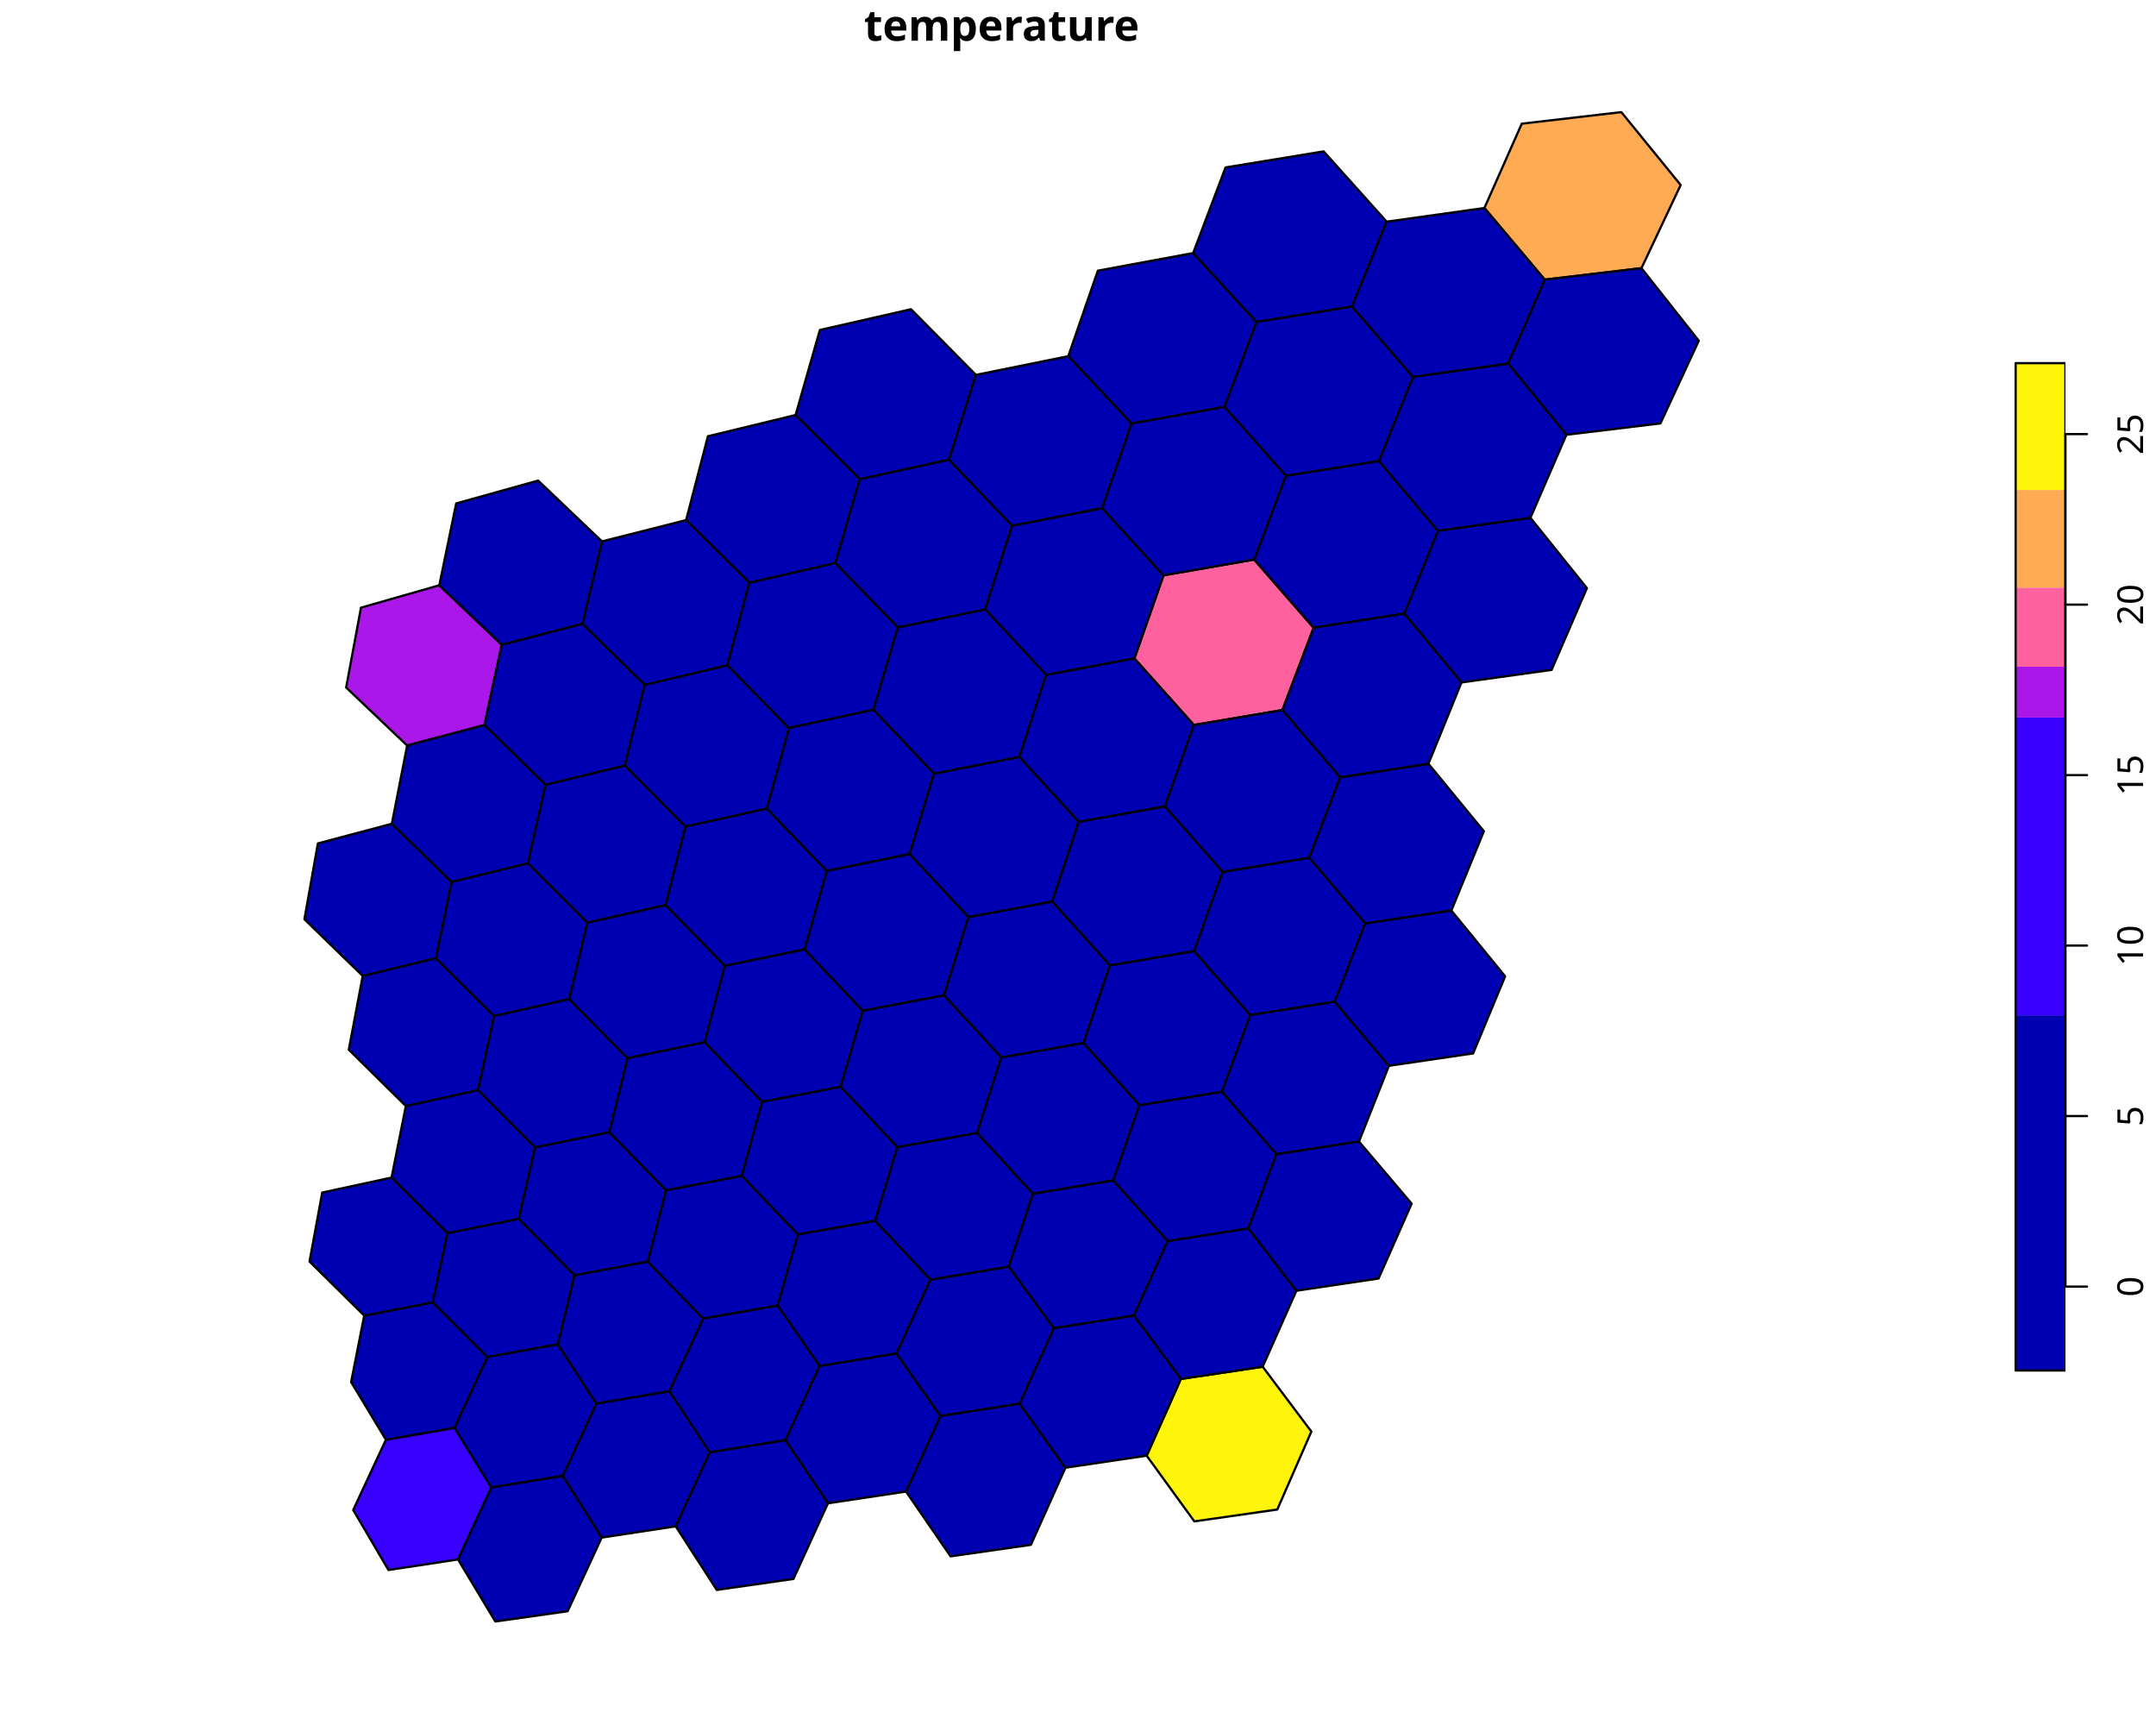
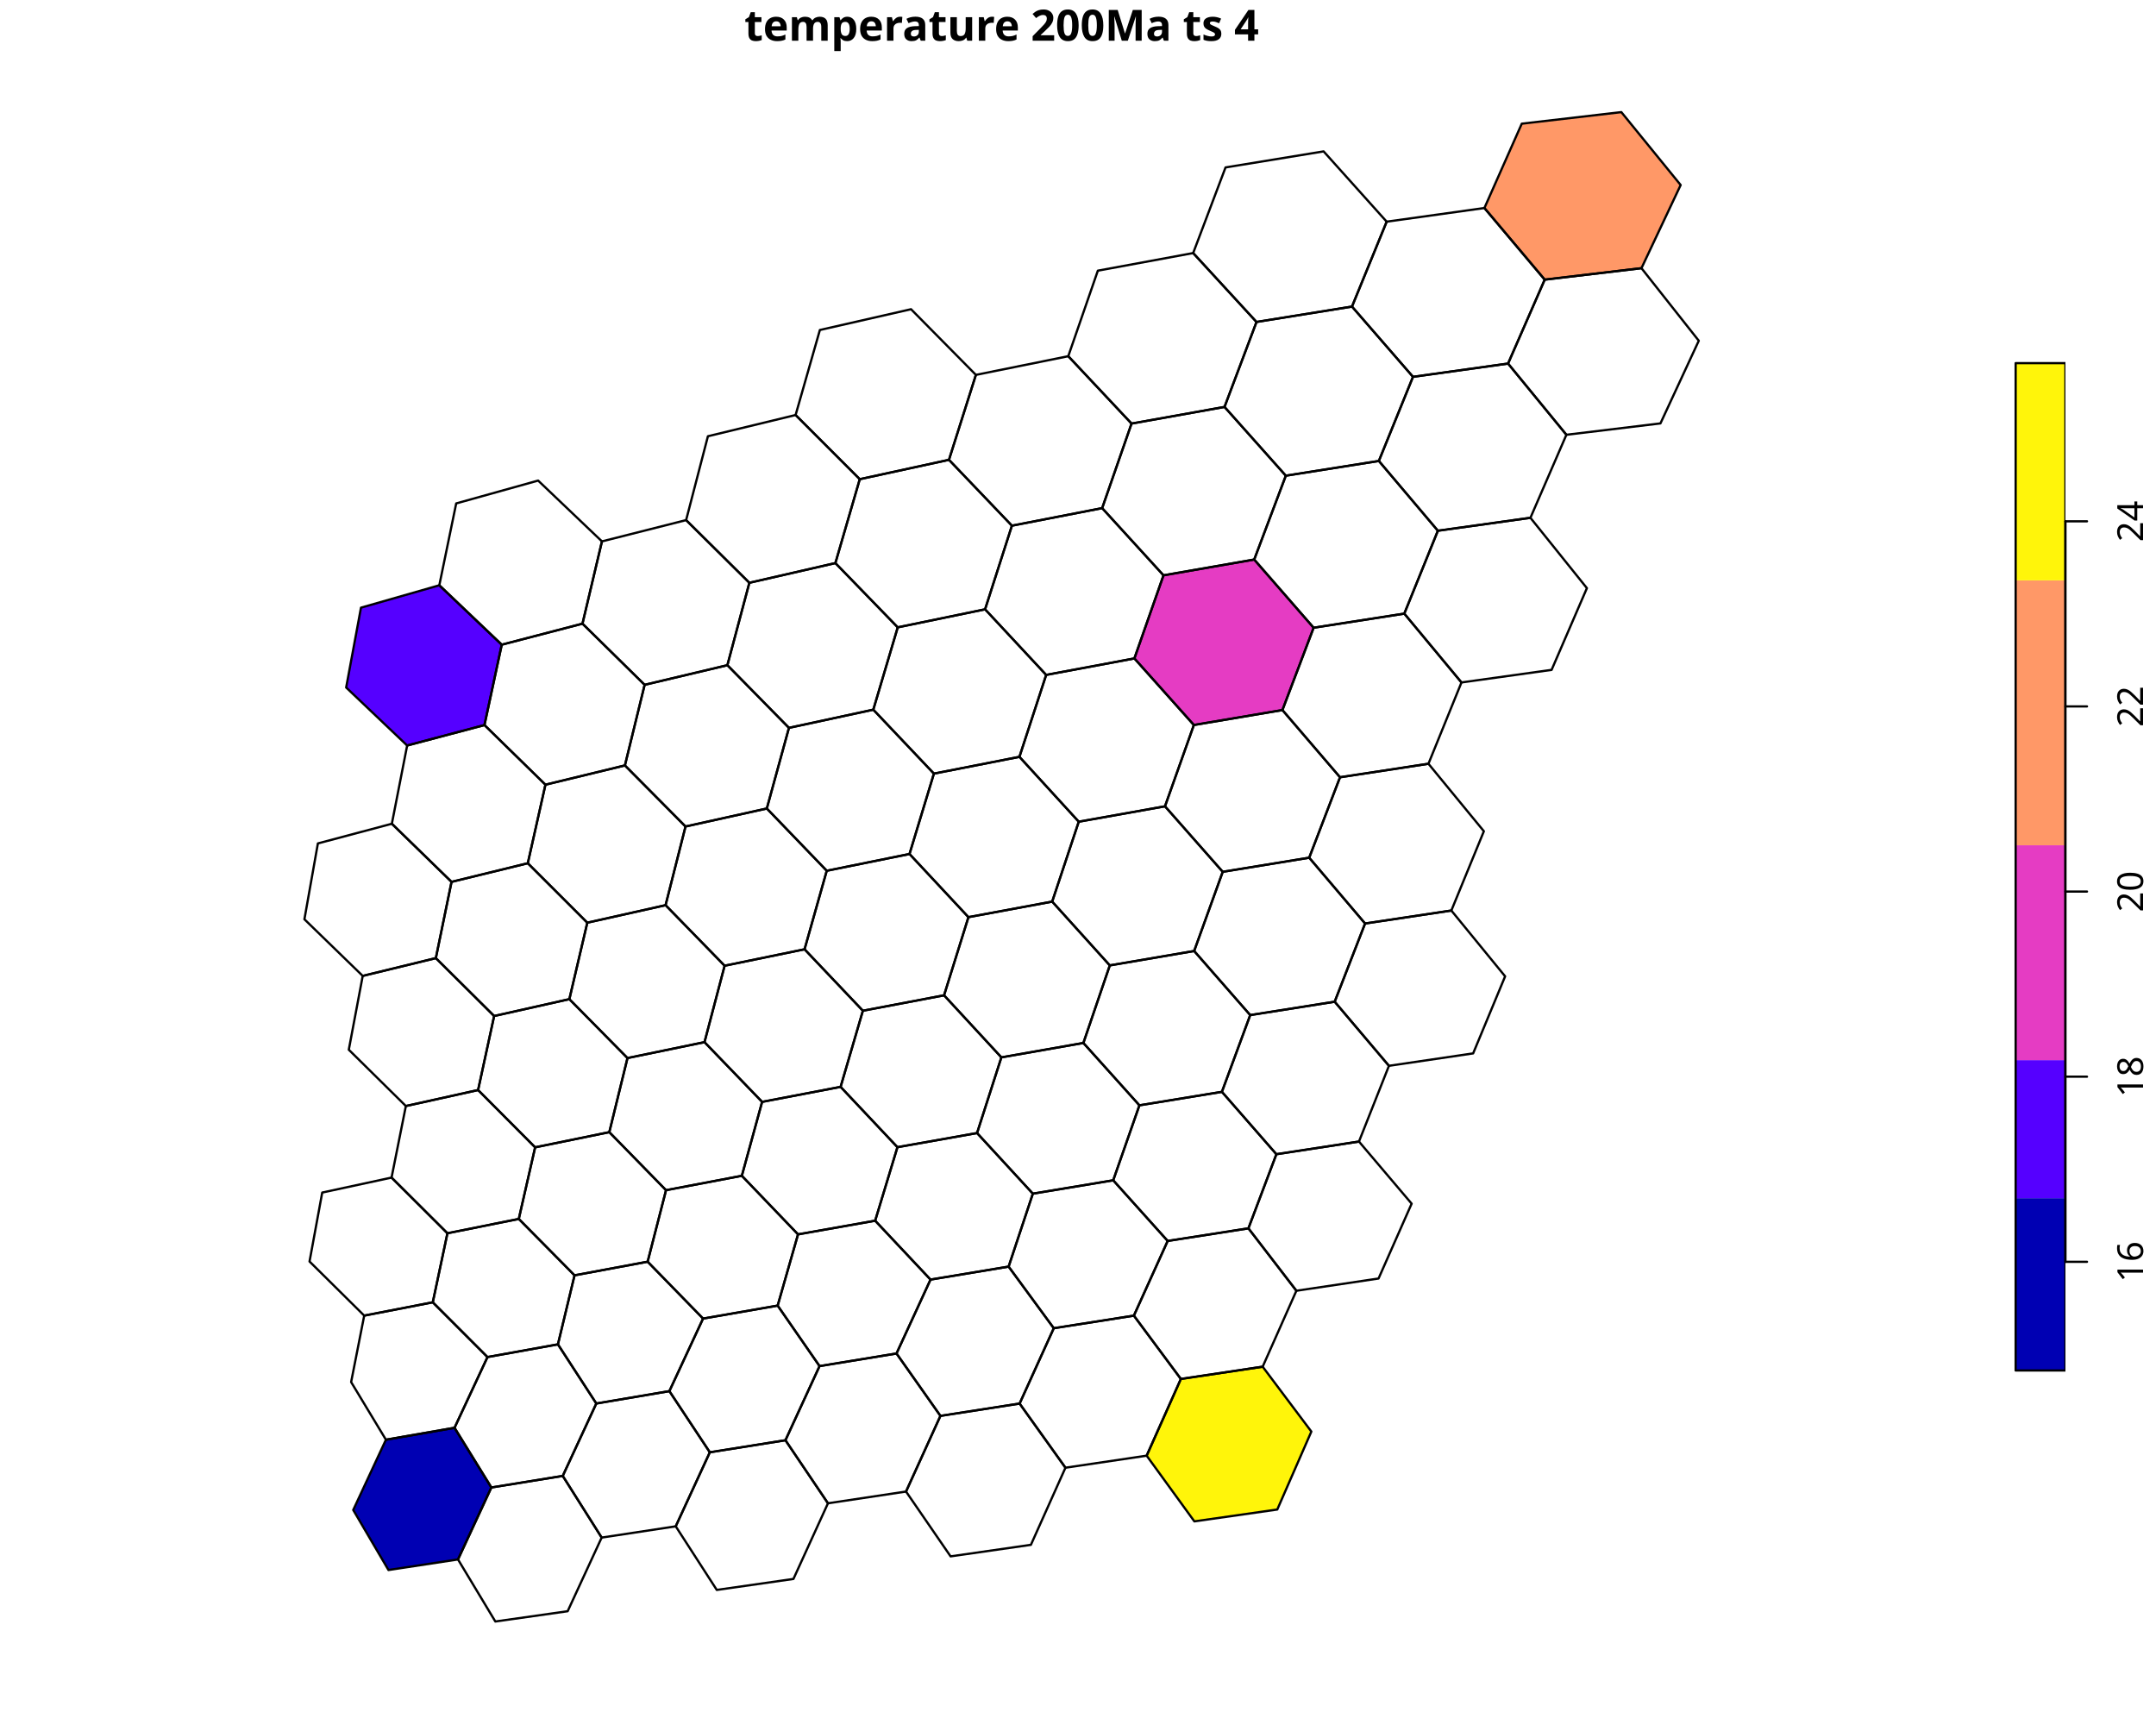
<svg xmlns="http://www.w3.org/2000/svg" class="svglite" data-engine-version="2.0" width="720.00pt" height="576.00pt" viewBox="0 0 720.00 576.00">
  <defs>
    <style type="text/css">
    .svglite line, .svglite polyline, .svglite polygon, .svglite path, .svglite rect, .svglite circle {
      fill: none;
      stroke: #000000;
      stroke-linecap: round;
      stroke-linejoin: round;
      stroke-miterlimit: 10.00;
    }
  </style>
  </defs>
  <rect width="100%" height="100%" style="stroke: none; fill: #FFFFFF;" />
  <defs>
    <clipPath id="cpMC4wMHw3MjAuMDB8MC4wMHw1NzYuMDA=">
      <rect x="0.00" y="0.00" width="720.00" height="576.00" />
    </clipPath>
  </defs>
  <g clip-path="url(#cpMC4wMHw3MjAuMDB8MC4wMHw1NzYuMDA=)">
</g>
  <defs>
    <clipPath id="cpNjY4Ljk4fDcyMC4wMHwwLjAwfDU3Ni4wMA==">
      <rect x="668.98" y="0.00" width="51.02" height="576.00" />
    </clipPath>
  </defs>
  <g clip-path="url(#cpNjY4Ljk4fDcyMC4wMHwwLjAwfDU3Ni4wMA==)">
</g>
  <defs>
    <clipPath id="cpNjY4Ljk4fDY4OS43NnwxNy4yOHw1NjEuNjA=">
      <rect x="668.98" y="17.28" width="20.78" height="544.32" />
    </clipPath>
  </defs>
  <g clip-path="url(#cpNjY4Ljk4fDY4OS43NnwxNy4yOHw1NjEuNjA=)">
-     <polygon points="673.13,457.63 673.13,339.01 689.76,339.01 689.76,457.63 " style="stroke-width: 0.75; stroke: none; fill: #0000B3;" />
-     <polygon points="673.13,339.01 673.13,239.60 689.76,239.60 689.76,339.01 " style="stroke-width: 0.75; stroke: none; fill: #3800FF;" />
-     <polygon points="673.13,239.60 673.13,222.62 689.76,222.62 689.76,239.60 " style="stroke-width: 0.75; stroke: none; fill: #AB17E8;" />
-     <polygon points="673.13,222.62 673.13,196.20 689.76,196.20 689.76,222.62 " style="stroke-width: 0.75; stroke: none; fill: #FF619E;" />
-     <polygon points="673.13,196.20 673.13,163.61 689.76,163.61 689.76,196.20 " style="stroke-width: 0.75; stroke: none; fill: #FFAB54;" />
-     <polygon points="673.13,163.61 673.13,121.25 689.76,121.25 689.76,163.61 " style="stroke-width: 0.75; stroke: none; fill: #FFF50A;" />
+     <polygon points="673.13,457.63 673.13,400.08 689.76,400.08 689.76,457.63 " style="stroke-width: 0.75; stroke: none; fill: #0000B3;" />
+     <polygon points="673.13,400.08 673.13,353.99 689.76,353.99 689.76,400.08 " style="stroke-width: 0.75; stroke: none; fill: #5500FF;" />
+     <polygon points="673.13,353.99 673.13,282.25 689.76,282.25 689.76,353.99 " style="stroke-width: 0.75; stroke: none; fill: #E53CC3;" />
+     <polygon points="673.13,282.25 673.13,193.79 689.76,193.79 689.76,282.25 " style="stroke-width: 0.75; stroke: none; fill: #FF9867;" />
+     <polygon points="673.13,193.79 673.13,121.25 689.76,121.25 689.76,193.79 " style="stroke-width: 0.75; stroke: none; fill: #FFF50A;" />
    <polygon points="673.13,457.63 673.13,121.25 689.76,121.25 689.76,457.63 " style="stroke-width: 0.75; fill: none;" />
  </g>
  <g clip-path="url(#cpMC4wMHw3MjAuMDB8MC4wMHw1NzYuMDA=)">
-     <line x1="689.76" y1="429.60" x2="689.76" y2="144.96" style="stroke-width: 0.75;" />
-     <line x1="689.76" y1="429.60" x2="696.96" y2="429.60" style="stroke-width: 0.75;" />
-     <line x1="689.76" y1="372.67" x2="696.96" y2="372.67" style="stroke-width: 0.75;" />
-     <line x1="689.76" y1="315.74" x2="696.96" y2="315.74" style="stroke-width: 0.75;" />
-     <line x1="689.76" y1="258.82" x2="696.96" y2="258.82" style="stroke-width: 0.75;" />
-     <line x1="689.76" y1="201.89" x2="696.96" y2="201.89" style="stroke-width: 0.75;" />
-     <line x1="689.76" y1="144.96" x2="696.96" y2="144.96" style="stroke-width: 0.75;" />
-     <text transform="translate(715.68,429.60) rotate(-90)" text-anchor="middle" style="font-size: 12.00px; font-family: sans;" textLength="6.67px" lengthAdjust="spacingAndGlyphs">0</text>
-     <text transform="translate(715.68,372.67) rotate(-90)" text-anchor="middle" style="font-size: 12.00px; font-family: sans;" textLength="6.67px" lengthAdjust="spacingAndGlyphs">5</text>
-     <text transform="translate(715.68,315.74) rotate(-90)" text-anchor="middle" style="font-size: 12.00px; font-family: sans;" textLength="13.35px" lengthAdjust="spacingAndGlyphs">10</text>
-     <text transform="translate(715.68,258.82) rotate(-90)" text-anchor="middle" style="font-size: 12.00px; font-family: sans;" textLength="13.35px" lengthAdjust="spacingAndGlyphs">15</text>
-     <text transform="translate(715.68,201.89) rotate(-90)" text-anchor="middle" style="font-size: 12.00px; font-family: sans;" textLength="13.35px" lengthAdjust="spacingAndGlyphs">20</text>
-     <text transform="translate(715.68,144.96) rotate(-90)" text-anchor="middle" style="font-size: 12.00px; font-family: sans;" textLength="13.35px" lengthAdjust="spacingAndGlyphs">25</text>
+     <line x1="689.76" y1="421.33" x2="689.76" y2="174.07" style="stroke-width: 0.75;" />
+     <line x1="689.76" y1="421.33" x2="696.96" y2="421.33" style="stroke-width: 0.75;" />
+     <line x1="689.76" y1="359.52" x2="696.96" y2="359.52" style="stroke-width: 0.75;" />
+     <line x1="689.76" y1="297.70" x2="696.96" y2="297.70" style="stroke-width: 0.75;" />
+     <line x1="689.76" y1="235.88" x2="696.96" y2="235.88" style="stroke-width: 0.75;" />
+     <line x1="689.76" y1="174.07" x2="696.96" y2="174.07" style="stroke-width: 0.75;" />
+     <text transform="translate(715.68,421.33) rotate(-90)" text-anchor="middle" style="font-size: 12.00px; font-family: sans;" textLength="13.35px" lengthAdjust="spacingAndGlyphs">16</text>
+     <text transform="translate(715.68,359.52) rotate(-90)" text-anchor="middle" style="font-size: 12.00px; font-family: sans;" textLength="13.35px" lengthAdjust="spacingAndGlyphs">18</text>
+     <text transform="translate(715.68,297.70) rotate(-90)" text-anchor="middle" style="font-size: 12.00px; font-family: sans;" textLength="13.35px" lengthAdjust="spacingAndGlyphs">20</text>
+     <text transform="translate(715.68,235.88) rotate(-90)" text-anchor="middle" style="font-size: 12.00px; font-family: sans;" textLength="13.35px" lengthAdjust="spacingAndGlyphs">22</text>
+     <text transform="translate(715.68,174.07) rotate(-90)" text-anchor="middle" style="font-size: 12.00px; font-family: sans;" textLength="13.35px" lengthAdjust="spacingAndGlyphs">24</text>
  </g>
  <defs>
    <clipPath id="cpMTQuNDB8NjU0LjU4fDE3LjI4fDU2MS42MA==">
      <rect x="14.40" y="17.28" width="640.18" height="544.32" />
    </clipPath>
  </defs>
  <g clip-path="url(#cpMTQuNDB8NjU0LjU4fDE3LjI4fDU2MS42MA==)">
    <rect x="14.40" y="17.28" width="640.18" height="544.32" style="stroke-width: 0.75; stroke: #FFFFFF; fill: #FFFFFF;" />
-     <path d="M 508.20 41.30 L 495.72 69.46 L 515.86 93.38 L 548.17 89.55 L 561.26 61.78 L 541.45 37.44 L 508.20 41.30 Z" style="fill-rule: evenodd; fill: #FFAB54; stroke-width: 0.75;" />
-     <path d="M 120.55 202.91 L 115.60 229.57 L 135.97 248.94 L 161.79 242.11 L 167.56 215.27 L 146.71 195.43 L 120.55 202.91 Z" style="fill-rule: evenodd; fill: #AB17E8; stroke-width: 0.75;" />
-     <path d="M 388.55 192.11 L 378.83 219.86 L 398.69 242.09 L 428.27 237.10 L 438.69 209.61 L 418.85 186.84 L 388.55 192.11 Z" style="fill-rule: evenodd; fill: #FF619E; stroke-width: 0.75;" />
-     <path d="M 152.95 520.72 L 164.09 496.69 L 151.79 476.76 L 128.88 480.74 L 117.96 504.20 L 129.73 524.25 L 152.95 520.72 Z" style="fill-rule: evenodd; fill: #3800FF; stroke-width: 0.75;" />
+     <path d="M 508.20 41.30 L 495.72 69.46 L 515.86 93.38 L 548.17 89.55 L 561.26 61.78 L 541.45 37.44 L 508.20 41.30 Z" style="fill-rule: evenodd; fill: #FF9867; stroke-width: 0.75;" />
+     <path d="M 120.55 202.91 L 115.60 229.57 L 135.97 248.94 L 161.79 242.11 L 167.56 215.27 L 146.71 195.43 L 120.55 202.91 Z" style="fill-rule: evenodd; fill: #5500FF; stroke-width: 0.75;" />
+     <path d="M 388.55 192.11 L 378.83 219.86 L 398.69 242.09 L 428.27 237.10 L 438.69 209.61 L 418.85 186.84 L 388.55 192.11 Z" style="fill-rule: evenodd; fill: #E53CC3; stroke-width: 0.75;" />
+     <path d="M 152.95 520.72 L 164.09 496.69 L 151.79 476.76 L 128.88 480.74 L 117.96 504.20 L 129.73 524.25 L 152.95 520.72 Z" style="fill-rule: evenodd; fill: #0000B3; stroke-width: 0.75;" />
    <path d="M 426.55 504.05 L 437.93 478.02 L 421.67 456.36 L 394.35 460.45 L 382.93 486.07 L 398.86 508.01 L 426.55 504.05 Z" style="fill-rule: evenodd; fill: #FFF50A; stroke-width: 0.75;" />
-     <path d="M 151.79 476.76 L 162.80 453.14 L 144.53 434.86 L 121.63 439.30 L 117.26 461.49 L 128.88 480.74 L 151.79 476.76 Z" style="fill-rule: evenodd; fill: #0000B3; stroke-width: 0.75;" />
-     <path d="M 135.54 369.32 L 130.76 393.21 L 149.42 411.80 L 173.25 407.02 L 178.71 383.11 L 159.66 363.98 L 135.54 369.32 Z" style="fill-rule: evenodd; fill: #0000B3; stroke-width: 0.75;" />
-     <path d="M 344.92 398.58 L 336.83 422.94 L 351.91 443.51 L 378.66 439.31 L 389.95 414.37 L 371.76 394.12 L 344.92 398.58 Z" style="fill-rule: evenodd; fill: #0000B3; stroke-width: 0.75;" />
-     <path d="M 480.18 177.22 L 468.97 204.90 L 488.06 227.88 L 518.16 223.68 L 529.95 196.39 L 511.09 172.90 L 480.18 177.22 Z" style="fill-rule: evenodd; fill: #0000B3; stroke-width: 0.75;" />
-     <path d="M 429.40 158.84 L 418.85 186.84 L 438.69 209.61 L 468.97 204.90 L 480.18 177.22 L 460.47 153.92 L 429.40 158.84 Z" style="fill-rule: evenodd; fill: #0000B3; stroke-width: 0.75;" />
-     <path d="M 447.50 259.54 L 437.21 286.40 L 455.87 308.37 L 484.68 304.04 L 495.54 277.56 L 477.03 255.03 L 447.50 259.54 Z" style="fill-rule: evenodd; fill: #0000B3; stroke-width: 0.75;" />
-     <path d="M 222.42 397.42 L 216.28 421.30 L 234.79 440.29 L 259.70 435.96 L 266.50 412.17 L 247.74 392.61 L 222.42 397.42 Z" style="fill-rule: evenodd; fill: #0000B3; stroke-width: 0.75;" />
-     <path d="M 178.71 383.11 L 173.25 407.02 L 191.87 425.85 L 216.28 421.30 L 222.42 397.42 L 203.48 378.04 L 178.71 383.11 Z" style="fill-rule: evenodd; fill: #0000B3; stroke-width: 0.75;" />
-     <path d="M 421.67 456.36 L 432.93 431.00 L 416.91 410.16 L 389.95 414.37 L 378.66 439.31 L 394.35 460.45 L 421.67 456.36 Z" style="fill-rule: evenodd; fill: #0000B3; stroke-width: 0.75;" />
-     <path d="M 311.88 258.32 L 303.73 285.16 L 323.41 306.25 L 351.38 301.06 L 360.25 274.38 L 340.44 252.72 L 311.88 258.32 Z" style="fill-rule: evenodd; fill: #0000B3; stroke-width: 0.75;" />
-     <path d="M 273.80 110.19 L 265.69 138.58 L 287.12 160.01 L 316.91 153.54 L 325.90 125.18 L 304.24 103.25 L 273.80 110.19 Z" style="fill-rule: evenodd; fill: #0000B3; stroke-width: 0.75;" />
-     <path d="M 337.93 175.53 L 328.97 203.46 L 349.37 225.36 L 378.83 219.86 L 388.55 192.11 L 368.07 169.67 L 337.93 175.53 Z" style="fill-rule: evenodd; fill: #0000B3; stroke-width: 0.75;" />
-     <path d="M 266.50 412.17 L 259.70 435.96 L 273.69 456.16 L 299.39 451.95 L 310.75 427.27 L 292.26 407.61 L 266.50 412.17 Z" style="fill-rule: evenodd; fill: #0000B3; stroke-width: 0.75;" />
-     <path d="M 107.61 398.21 L 103.37 421.23 L 121.63 439.30 L 144.53 434.86 L 149.42 411.80 L 130.76 393.21 L 107.61 398.21 Z" style="fill-rule: evenodd; fill: #0000B3; stroke-width: 0.75;" />
-     <path d="M 370.62 322.36 L 361.80 348.26 L 380.51 369.08 L 408.06 364.58 L 417.51 338.95 L 398.79 317.55 L 370.62 322.36 Z" style="fill-rule: evenodd; fill: #0000B3; stroke-width: 0.75;" />
-     <path d="M 360.25 274.38 L 351.38 301.06 L 370.62 322.36 L 398.79 317.55 L 408.33 291.11 L 389.05 269.24 L 360.25 274.38 Z" style="fill-rule: evenodd; fill: #0000B3; stroke-width: 0.75;" />
-     <path d="M 515.86 93.38 L 503.62 121.40 L 523.10 145.18 L 554.51 141.38 L 567.31 113.78 L 548.17 89.55 L 515.86 93.38 Z" style="fill-rule: evenodd; fill: #0000B3; stroke-width: 0.75;" />
-     <path d="M 182.15 262.02 L 176.26 288.25 L 196.13 308.10 L 222.27 302.25 L 228.93 275.98 L 208.69 255.59 L 182.15 262.02 Z" style="fill-rule: evenodd; fill: #0000B3; stroke-width: 0.75;" />
-     <path d="M 408.33 291.11 L 398.79 317.55 L 417.51 338.95 L 445.72 334.49 L 455.87 308.37 L 437.21 286.40 L 408.33 291.11 Z" style="fill-rule: evenodd; fill: #0000B3; stroke-width: 0.75;" />
-     <path d="M 241.99 322.47 L 235.27 347.99 L 254.51 367.93 L 280.72 362.92 L 288.16 337.50 L 268.68 316.98 L 241.99 322.47 Z" style="fill-rule: evenodd; fill: #0000B3; stroke-width: 0.75;" />
-     <path d="M 225.66 509.66 L 237.05 484.94 L 223.54 464.52 L 199.14 468.65 L 187.93 492.83 L 200.93 513.42 L 225.66 509.66 Z" style="fill-rule: evenodd; fill: #0000B3; stroke-width: 0.75;" />
-     <path d="M 149.42 411.80 L 144.53 434.86 L 162.80 453.14 L 186.32 448.90 L 191.87 425.85 L 173.25 407.02 L 149.42 411.80 Z" style="fill-rule: evenodd; fill: #0000B3; stroke-width: 0.75;" />
-     <path d="M 417.51 338.95 L 408.06 364.58 L 426.25 385.41 L 453.83 381.18 L 463.84 355.89 L 445.72 334.49 L 417.51 338.95 Z" style="fill-rule: evenodd; fill: #0000B3; stroke-width: 0.75;" />
-     <path d="M 276.09 290.76 L 268.68 316.98 L 288.16 337.50 L 315.27 332.35 L 323.41 306.25 L 303.73 285.16 L 276.09 290.76 Z" style="fill-rule: evenodd; fill: #0000B3; stroke-width: 0.75;" />
-     <path d="M 228.93 275.98 L 222.27 302.25 L 241.99 322.47 L 268.68 316.98 L 276.09 290.76 L 256.08 269.97 L 228.93 275.98 Z" style="fill-rule: evenodd; fill: #0000B3; stroke-width: 0.75;" />
-     <path d="M 366.63 90.38 L 356.75 118.94 L 377.88 141.44 L 408.93 135.88 L 419.61 107.51 L 398.46 84.50 L 366.63 90.38 Z" style="fill-rule: evenodd; fill: #0000B3; stroke-width: 0.75;" />
-     <path d="M 455.87 308.37 L 445.72 334.49 L 463.84 355.89 L 491.96 351.74 L 502.64 326.01 L 484.68 304.04 L 455.87 308.37 Z" style="fill-rule: evenodd; fill: #0000B3; stroke-width: 0.75;" />
-     <path d="M 288.16 337.50 L 280.72 362.92 L 299.70 383.06 L 326.29 378.34 L 334.41 353.07 L 315.27 332.35 L 288.16 337.50 Z" style="fill-rule: evenodd; fill: #0000B3; stroke-width: 0.75;" />
-     <path d="M 187.93 492.83 L 199.14 468.65 L 186.32 448.90 L 162.80 453.14 L 151.79 476.76 L 164.09 496.69 L 187.93 492.83 Z" style="fill-rule: evenodd; fill: #0000B3; stroke-width: 0.75;" />
-     <path d="M 121.13 325.87 L 116.48 350.52 L 135.54 369.32 L 159.66 363.98 L 165.02 339.26 L 145.55 319.93 L 121.13 325.87 Z" style="fill-rule: evenodd; fill: #0000B3; stroke-width: 0.75;" />
-     <path d="M 409.27 55.91 L 398.46 84.50 L 419.61 107.51 L 451.50 102.37 L 463.08 74.02 L 442.02 50.55 L 409.27 55.91 Z" style="fill-rule: evenodd; fill: #0000B3; stroke-width: 0.75;" />
-     <path d="M 334.41 353.07 L 326.29 378.34 L 344.92 398.58 L 371.76 394.12 L 380.51 369.08 L 361.80 348.26 L 334.41 353.07 Z" style="fill-rule: evenodd; fill: #0000B3; stroke-width: 0.75;" />
-     <path d="M 344.27 515.84 L 355.81 490.09 L 340.50 468.67 L 314.06 472.78 L 302.57 498.05 L 317.45 519.69 L 344.27 515.84 Z" style="fill-rule: evenodd; fill: #0000B3; stroke-width: 0.75;" />
-     <path d="M 323.41 306.25 L 315.27 332.35 L 334.41 353.07 L 361.80 348.26 L 370.62 322.36 L 351.38 301.06 L 323.41 306.25 Z" style="fill-rule: evenodd; fill: #0000B3; stroke-width: 0.75;" />
-     <path d="M 471.87 125.83 L 460.47 153.92 L 480.18 177.22 L 511.09 172.90 L 523.10 145.18 L 503.62 121.40 L 471.87 125.83 Z" style="fill-rule: evenodd; fill: #0000B3; stroke-width: 0.75;" />
-     <path d="M 150.79 294.47 L 145.55 319.93 L 165.02 339.26 L 190.14 333.63 L 196.13 308.10 L 176.26 288.25 L 150.79 294.47 Z" style="fill-rule: evenodd; fill: #0000B3; stroke-width: 0.75;" />
-     <path d="M 419.61 107.51 L 408.93 135.88 L 429.40 158.84 L 460.47 153.92 L 471.87 125.83 L 451.50 102.37 L 419.61 107.51 Z" style="fill-rule: evenodd; fill: #0000B3; stroke-width: 0.75;" />
-     <path d="M 438.69 209.61 L 428.27 237.10 L 447.50 259.54 L 477.03 255.03 L 488.06 227.88 L 468.97 204.90 L 438.69 209.61 Z" style="fill-rule: evenodd; fill: #0000B3; stroke-width: 0.75;" />
-     <path d="M 209.55 353.30 L 203.48 378.04 L 222.42 397.42 L 247.74 392.61 L 254.51 367.93 L 235.27 347.99 L 209.55 353.30 Z" style="fill-rule: evenodd; fill: #0000B3; stroke-width: 0.75;" />
-     <path d="M 262.30 480.92 L 273.69 456.16 L 259.70 435.96 L 234.79 440.29 L 223.54 464.52 L 237.05 484.94 L 262.30 480.92 Z" style="fill-rule: evenodd; fill: #0000B3; stroke-width: 0.75;" />
-     <path d="M 165.02 339.26 L 159.66 363.98 L 178.71 383.11 L 203.48 378.04 L 209.55 353.30 L 190.14 333.63 L 165.02 339.26 Z" style="fill-rule: evenodd; fill: #0000B3; stroke-width: 0.75;" />
-     <path d="M 463.08 74.02 L 451.50 102.37 L 471.87 125.83 L 503.62 121.40 L 515.86 93.38 L 495.72 69.46 L 463.08 74.02 Z" style="fill-rule: evenodd; fill: #0000B3; stroke-width: 0.75;" />
-     <path d="M 302.57 498.05 L 314.06 472.78 L 299.39 451.95 L 273.69 456.16 L 262.30 480.92 L 276.50 501.97 L 302.57 498.05 Z" style="fill-rule: evenodd; fill: #0000B3; stroke-width: 0.75;" />
-     <path d="M 299.80 209.48 L 291.64 236.97 L 311.88 258.32 L 340.44 252.72 L 349.37 225.36 L 328.97 203.46 L 299.80 209.48 Z" style="fill-rule: evenodd; fill: #0000B3; stroke-width: 0.75;" />
-     <path d="M 106.16 281.63 L 101.66 306.96 L 121.13 325.87 L 145.55 319.93 L 150.79 294.47 L 130.86 275.06 L 106.16 281.63 Z" style="fill-rule: evenodd; fill: #0000B3; stroke-width: 0.75;" />
-     <path d="M 196.13 308.10 L 190.14 333.63 L 209.55 353.30 L 235.27 347.99 L 241.99 322.47 L 222.27 302.25 L 196.13 308.10 Z" style="fill-rule: evenodd; fill: #0000B3; stroke-width: 0.75;" />
-     <path d="M 236.41 145.67 L 229.13 173.67 L 250.25 194.60 L 278.98 188.02 L 287.12 160.01 L 265.69 138.58 L 236.41 145.67 Z" style="fill-rule: evenodd; fill: #0000B3; stroke-width: 0.75;" />
-     <path d="M 325.90 125.18 L 316.91 153.54 L 337.93 175.53 L 368.07 169.67 L 377.88 141.44 L 356.75 118.94 L 325.90 125.18 Z" style="fill-rule: evenodd; fill: #0000B3; stroke-width: 0.75;" />
-     <path d="M 223.54 464.52 L 234.79 440.29 L 216.28 421.30 L 191.87 425.85 L 186.32 448.90 L 199.14 468.65 L 223.54 464.52 Z" style="fill-rule: evenodd; fill: #0000B3; stroke-width: 0.75;" />
-     <path d="M 382.93 486.07 L 394.35 460.45 L 378.66 439.31 L 351.91 443.51 L 340.50 468.67 L 355.81 490.09 L 382.93 486.07 Z" style="fill-rule: evenodd; fill: #0000B3; stroke-width: 0.75;" />
-     <path d="M 349.37 225.36 L 340.44 252.72 L 360.25 274.38 L 389.05 269.24 L 398.69 242.09 L 378.83 219.86 L 349.37 225.36 Z" style="fill-rule: evenodd; fill: #0000B3; stroke-width: 0.75;" />
-     <path d="M 167.56 215.27 L 161.79 242.11 L 182.15 262.02 L 208.69 255.59 L 215.28 228.67 L 194.52 208.25 L 167.56 215.27 Z" style="fill-rule: evenodd; fill: #0000B3; stroke-width: 0.75;" />
-     <path d="M 287.12 160.01 L 278.98 188.02 L 299.80 209.48 L 328.97 203.46 L 337.93 175.53 L 316.91 153.54 L 287.12 160.01 Z" style="fill-rule: evenodd; fill: #0000B3; stroke-width: 0.75;" />
-     <path d="M 398.69 242.09 L 389.05 269.24 L 408.33 291.11 L 437.21 286.40 L 447.50 259.54 L 428.27 237.10 L 398.69 242.09 Z" style="fill-rule: evenodd; fill: #0000B3; stroke-width: 0.75;" />
-     <path d="M 340.50 468.67 L 351.91 443.51 L 336.83 422.94 L 310.75 427.27 L 299.39 451.95 L 314.06 472.78 L 340.50 468.67 Z" style="fill-rule: evenodd; fill: #0000B3; stroke-width: 0.75;" />
-     <path d="M 263.47 243.04 L 256.08 269.97 L 276.09 290.76 L 303.73 285.16 L 311.88 258.32 L 291.64 236.97 L 263.47 243.04 Z" style="fill-rule: evenodd; fill: #0000B3; stroke-width: 0.75;" />
-     <path d="M 380.51 369.08 L 371.76 394.12 L 389.95 414.37 L 416.91 410.16 L 426.25 385.41 L 408.06 364.58 L 380.51 369.08 Z" style="fill-rule: evenodd; fill: #0000B3; stroke-width: 0.75;" />
-     <path d="M 215.28 228.67 L 208.69 255.59 L 228.93 275.98 L 256.08 269.97 L 263.47 243.04 L 242.91 222.12 L 215.28 228.67 Z" style="fill-rule: evenodd; fill: #0000B3; stroke-width: 0.75;" />
-     <path d="M 201.02 180.78 L 194.52 208.25 L 215.28 228.67 L 242.91 222.12 L 250.25 194.60 L 229.13 173.67 L 201.02 180.78 Z" style="fill-rule: evenodd; fill: #0000B3; stroke-width: 0.75;" />
-     <path d="M 152.35 168.10 L 146.71 195.43 L 167.56 215.27 L 194.52 208.25 L 201.02 180.78 L 179.71 160.47 L 152.35 168.10 Z" style="fill-rule: evenodd; fill: #0000B3; stroke-width: 0.75;" />
-     <path d="M 189.57 538.01 L 200.93 513.42 L 187.93 492.83 L 164.09 496.69 L 152.95 520.72 L 165.42 541.44 L 189.57 538.01 Z" style="fill-rule: evenodd; fill: #0000B3; stroke-width: 0.75;" />
-     <path d="M 254.51 367.93 L 247.74 392.61 L 266.50 412.17 L 292.26 407.61 L 299.70 383.06 L 280.72 362.92 L 254.51 367.93 Z" style="fill-rule: evenodd; fill: #0000B3; stroke-width: 0.75;" />
-     <path d="M 426.25 385.41 L 416.91 410.16 L 432.93 431.00 L 460.37 426.91 L 471.42 401.92 L 453.83 381.18 L 426.25 385.41 Z" style="fill-rule: evenodd; fill: #0000B3; stroke-width: 0.75;" />
-     <path d="M 135.97 248.94 L 130.86 275.06 L 150.79 294.47 L 176.26 288.25 L 182.15 262.02 L 161.79 242.11 L 135.97 248.94 Z" style="fill-rule: evenodd; fill: #0000B3; stroke-width: 0.75;" />
-     <path d="M 250.25 194.60 L 242.91 222.12 L 263.47 243.04 L 291.64 236.97 L 299.80 209.48 L 278.98 188.02 L 250.25 194.60 Z" style="fill-rule: evenodd; fill: #0000B3; stroke-width: 0.75;" />
-     <path d="M 377.88 141.44 L 368.07 169.67 L 388.55 192.11 L 418.85 186.84 L 429.40 158.84 L 408.93 135.88 L 377.88 141.44 Z" style="fill-rule: evenodd; fill: #0000B3; stroke-width: 0.75;" />
-     <path d="M 264.97 527.23 L 276.50 501.97 L 262.30 480.92 L 237.05 484.94 L 225.66 509.66 L 239.37 530.90 L 264.97 527.23 Z" style="fill-rule: evenodd; fill: #0000B3; stroke-width: 0.75;" />
-     <path d="M 299.70 383.06 L 292.26 407.61 L 310.75 427.27 L 336.83 422.94 L 344.92 398.58 L 326.29 378.34 L 299.70 383.06 Z" style="fill-rule: evenodd; fill: #0000B3; stroke-width: 0.75;" />
+     <path d="M 151.79 476.76 L 162.80 453.14 L 144.53 434.86 L 121.63 439.30 L 117.26 461.49 L 128.88 480.74 L 151.79 476.76 Z" style="fill-rule: evenodd; stroke-width: 0.75;" />
+     <path d="M 135.54 369.32 L 130.76 393.21 L 149.42 411.80 L 173.25 407.02 L 178.71 383.11 L 159.66 363.98 L 135.54 369.32 Z" style="fill-rule: evenodd; stroke-width: 0.75;" />
+     <path d="M 344.92 398.58 L 336.83 422.94 L 351.91 443.51 L 378.66 439.31 L 389.95 414.37 L 371.76 394.12 L 344.92 398.58 Z" style="fill-rule: evenodd; stroke-width: 0.75;" />
+     <path d="M 480.18 177.22 L 468.97 204.90 L 488.06 227.88 L 518.16 223.68 L 529.95 196.39 L 511.09 172.90 L 480.18 177.22 Z" style="fill-rule: evenodd; stroke-width: 0.75;" />
+     <path d="M 429.40 158.84 L 418.85 186.84 L 438.69 209.61 L 468.97 204.90 L 480.18 177.22 L 460.47 153.92 L 429.40 158.84 Z" style="fill-rule: evenodd; stroke-width: 0.75;" />
+     <path d="M 447.50 259.54 L 437.21 286.40 L 455.87 308.37 L 484.68 304.04 L 495.54 277.56 L 477.03 255.03 L 447.50 259.54 Z" style="fill-rule: evenodd; stroke-width: 0.75;" />
+     <path d="M 222.42 397.42 L 216.28 421.30 L 234.79 440.29 L 259.70 435.96 L 266.50 412.17 L 247.74 392.61 L 222.42 397.42 Z" style="fill-rule: evenodd; stroke-width: 0.75;" />
+     <path d="M 178.71 383.11 L 173.25 407.02 L 191.87 425.85 L 216.28 421.30 L 222.42 397.42 L 203.48 378.04 L 178.71 383.11 Z" style="fill-rule: evenodd; stroke-width: 0.75;" />
+     <path d="M 421.67 456.36 L 432.93 431.00 L 416.91 410.16 L 389.95 414.37 L 378.66 439.31 L 394.35 460.45 L 421.67 456.36 Z" style="fill-rule: evenodd; stroke-width: 0.75;" />
+     <path d="M 311.88 258.32 L 303.73 285.16 L 323.41 306.25 L 351.38 301.06 L 360.25 274.38 L 340.44 252.72 L 311.88 258.32 Z" style="fill-rule: evenodd; stroke-width: 0.75;" />
+     <path d="M 273.80 110.19 L 265.69 138.58 L 287.12 160.01 L 316.91 153.54 L 325.90 125.18 L 304.24 103.25 L 273.80 110.19 Z" style="fill-rule: evenodd; stroke-width: 0.75;" />
+     <path d="M 337.93 175.53 L 328.97 203.46 L 349.37 225.36 L 378.83 219.86 L 388.55 192.11 L 368.07 169.67 L 337.93 175.53 Z" style="fill-rule: evenodd; stroke-width: 0.75;" />
+     <path d="M 266.50 412.17 L 259.70 435.96 L 273.69 456.16 L 299.39 451.95 L 310.75 427.27 L 292.26 407.61 L 266.50 412.17 Z" style="fill-rule: evenodd; stroke-width: 0.75;" />
+     <path d="M 107.61 398.21 L 103.37 421.23 L 121.63 439.30 L 144.53 434.86 L 149.42 411.80 L 130.76 393.21 L 107.61 398.21 Z" style="fill-rule: evenodd; stroke-width: 0.75;" />
+     <path d="M 370.62 322.36 L 361.80 348.26 L 380.51 369.08 L 408.06 364.58 L 417.51 338.95 L 398.79 317.55 L 370.62 322.36 Z" style="fill-rule: evenodd; stroke-width: 0.75;" />
+     <path d="M 360.25 274.38 L 351.38 301.06 L 370.62 322.36 L 398.79 317.55 L 408.33 291.11 L 389.05 269.24 L 360.25 274.38 Z" style="fill-rule: evenodd; stroke-width: 0.75;" />
+     <path d="M 515.86 93.38 L 503.62 121.40 L 523.10 145.18 L 554.51 141.38 L 567.31 113.78 L 548.17 89.55 L 515.86 93.38 Z" style="fill-rule: evenodd; stroke-width: 0.75;" />
+     <path d="M 182.15 262.02 L 176.26 288.25 L 196.13 308.10 L 222.27 302.25 L 228.93 275.98 L 208.69 255.59 L 182.15 262.02 Z" style="fill-rule: evenodd; stroke-width: 0.75;" />
+     <path d="M 408.33 291.11 L 398.79 317.55 L 417.51 338.95 L 445.72 334.49 L 455.87 308.37 L 437.21 286.40 L 408.33 291.11 Z" style="fill-rule: evenodd; stroke-width: 0.75;" />
+     <path d="M 241.99 322.47 L 235.27 347.99 L 254.51 367.93 L 280.72 362.92 L 288.16 337.50 L 268.68 316.98 L 241.99 322.47 Z" style="fill-rule: evenodd; stroke-width: 0.75;" />
+     <path d="M 225.66 509.66 L 237.05 484.94 L 223.54 464.52 L 199.14 468.65 L 187.93 492.83 L 200.93 513.42 L 225.66 509.66 Z" style="fill-rule: evenodd; stroke-width: 0.75;" />
+     <path d="M 149.42 411.80 L 144.53 434.86 L 162.80 453.14 L 186.32 448.90 L 191.87 425.85 L 173.25 407.02 L 149.42 411.80 Z" style="fill-rule: evenodd; stroke-width: 0.75;" />
+     <path d="M 417.51 338.95 L 408.06 364.58 L 426.25 385.41 L 453.83 381.18 L 463.84 355.89 L 445.72 334.49 L 417.51 338.95 Z" style="fill-rule: evenodd; stroke-width: 0.75;" />
+     <path d="M 276.09 290.76 L 268.68 316.98 L 288.16 337.50 L 315.27 332.35 L 323.41 306.25 L 303.73 285.16 L 276.09 290.76 Z" style="fill-rule: evenodd; stroke-width: 0.75;" />
+     <path d="M 228.93 275.98 L 222.27 302.25 L 241.99 322.47 L 268.68 316.98 L 276.09 290.76 L 256.08 269.97 L 228.93 275.98 Z" style="fill-rule: evenodd; stroke-width: 0.75;" />
+     <path d="M 366.63 90.38 L 356.75 118.94 L 377.88 141.44 L 408.93 135.88 L 419.61 107.51 L 398.46 84.50 L 366.63 90.38 Z" style="fill-rule: evenodd; stroke-width: 0.75;" />
+     <path d="M 455.87 308.37 L 445.72 334.49 L 463.84 355.89 L 491.96 351.74 L 502.64 326.01 L 484.68 304.04 L 455.87 308.37 Z" style="fill-rule: evenodd; stroke-width: 0.75;" />
+     <path d="M 288.16 337.50 L 280.72 362.92 L 299.70 383.06 L 326.29 378.34 L 334.41 353.07 L 315.27 332.35 L 288.16 337.50 Z" style="fill-rule: evenodd; stroke-width: 0.75;" />
+     <path d="M 187.93 492.83 L 199.14 468.65 L 186.32 448.90 L 162.80 453.14 L 151.79 476.76 L 164.09 496.69 L 187.93 492.83 Z" style="fill-rule: evenodd; stroke-width: 0.75;" />
+     <path d="M 121.13 325.87 L 116.48 350.52 L 135.54 369.32 L 159.66 363.98 L 165.02 339.26 L 145.55 319.93 L 121.13 325.87 Z" style="fill-rule: evenodd; stroke-width: 0.75;" />
+     <path d="M 409.27 55.91 L 398.46 84.50 L 419.61 107.51 L 451.50 102.37 L 463.08 74.02 L 442.02 50.55 L 409.27 55.91 Z" style="fill-rule: evenodd; stroke-width: 0.75;" />
+     <path d="M 334.41 353.07 L 326.29 378.34 L 344.92 398.58 L 371.76 394.12 L 380.51 369.08 L 361.80 348.26 L 334.41 353.07 Z" style="fill-rule: evenodd; stroke-width: 0.75;" />
+     <path d="M 344.27 515.84 L 355.81 490.09 L 340.50 468.67 L 314.06 472.78 L 302.57 498.05 L 317.45 519.69 L 344.27 515.84 Z" style="fill-rule: evenodd; stroke-width: 0.75;" />
+     <path d="M 323.41 306.25 L 315.27 332.35 L 334.41 353.07 L 361.80 348.26 L 370.62 322.36 L 351.38 301.06 L 323.41 306.25 Z" style="fill-rule: evenodd; stroke-width: 0.75;" />
+     <path d="M 471.87 125.83 L 460.47 153.92 L 480.18 177.22 L 511.09 172.90 L 523.10 145.18 L 503.62 121.40 L 471.87 125.83 Z" style="fill-rule: evenodd; stroke-width: 0.75;" />
+     <path d="M 150.79 294.47 L 145.55 319.93 L 165.02 339.26 L 190.14 333.63 L 196.13 308.10 L 176.26 288.25 L 150.79 294.47 Z" style="fill-rule: evenodd; stroke-width: 0.75;" />
+     <path d="M 419.61 107.51 L 408.93 135.88 L 429.40 158.84 L 460.47 153.92 L 471.87 125.83 L 451.50 102.37 L 419.61 107.51 Z" style="fill-rule: evenodd; stroke-width: 0.75;" />
+     <path d="M 438.69 209.61 L 428.27 237.10 L 447.50 259.54 L 477.03 255.03 L 488.06 227.88 L 468.97 204.90 L 438.69 209.61 Z" style="fill-rule: evenodd; stroke-width: 0.75;" />
+     <path d="M 209.55 353.30 L 203.48 378.04 L 222.42 397.42 L 247.74 392.61 L 254.51 367.93 L 235.27 347.99 L 209.55 353.30 Z" style="fill-rule: evenodd; stroke-width: 0.75;" />
+     <path d="M 262.30 480.92 L 273.69 456.16 L 259.70 435.96 L 234.79 440.29 L 223.54 464.52 L 237.05 484.94 L 262.30 480.92 Z" style="fill-rule: evenodd; stroke-width: 0.75;" />
+     <path d="M 165.02 339.26 L 159.66 363.98 L 178.71 383.11 L 203.48 378.04 L 209.55 353.30 L 190.14 333.63 L 165.02 339.26 Z" style="fill-rule: evenodd; stroke-width: 0.75;" />
+     <path d="M 463.08 74.02 L 451.50 102.37 L 471.87 125.83 L 503.62 121.40 L 515.86 93.38 L 495.72 69.46 L 463.08 74.02 Z" style="fill-rule: evenodd; stroke-width: 0.75;" />
+     <path d="M 302.57 498.05 L 314.06 472.78 L 299.39 451.95 L 273.69 456.16 L 262.30 480.92 L 276.50 501.97 L 302.57 498.05 Z" style="fill-rule: evenodd; stroke-width: 0.75;" />
+     <path d="M 299.80 209.48 L 291.64 236.97 L 311.88 258.32 L 340.44 252.72 L 349.37 225.36 L 328.97 203.46 L 299.80 209.48 Z" style="fill-rule: evenodd; stroke-width: 0.75;" />
+     <path d="M 106.16 281.63 L 101.66 306.96 L 121.13 325.87 L 145.55 319.93 L 150.79 294.47 L 130.86 275.06 L 106.16 281.63 Z" style="fill-rule: evenodd; stroke-width: 0.75;" />
+     <path d="M 196.13 308.10 L 190.14 333.63 L 209.55 353.30 L 235.27 347.99 L 241.99 322.47 L 222.27 302.25 L 196.13 308.10 Z" style="fill-rule: evenodd; stroke-width: 0.75;" />
+     <path d="M 236.41 145.67 L 229.13 173.67 L 250.25 194.60 L 278.98 188.02 L 287.12 160.01 L 265.69 138.58 L 236.41 145.67 Z" style="fill-rule: evenodd; stroke-width: 0.75;" />
+     <path d="M 325.90 125.18 L 316.91 153.54 L 337.93 175.53 L 368.07 169.67 L 377.88 141.44 L 356.75 118.94 L 325.90 125.18 Z" style="fill-rule: evenodd; stroke-width: 0.75;" />
+     <path d="M 223.54 464.52 L 234.79 440.29 L 216.28 421.30 L 191.87 425.85 L 186.32 448.90 L 199.14 468.65 L 223.54 464.52 Z" style="fill-rule: evenodd; stroke-width: 0.75;" />
+     <path d="M 382.93 486.07 L 394.35 460.45 L 378.66 439.31 L 351.91 443.51 L 340.50 468.67 L 355.81 490.09 L 382.93 486.07 Z" style="fill-rule: evenodd; stroke-width: 0.75;" />
+     <path d="M 349.37 225.36 L 340.44 252.72 L 360.25 274.38 L 389.05 269.24 L 398.69 242.09 L 378.83 219.86 L 349.37 225.36 Z" style="fill-rule: evenodd; stroke-width: 0.75;" />
+     <path d="M 167.56 215.27 L 161.79 242.11 L 182.15 262.02 L 208.69 255.59 L 215.28 228.67 L 194.52 208.25 L 167.56 215.27 Z" style="fill-rule: evenodd; stroke-width: 0.75;" />
+     <path d="M 287.12 160.01 L 278.98 188.02 L 299.80 209.48 L 328.97 203.46 L 337.93 175.53 L 316.91 153.54 L 287.12 160.01 Z" style="fill-rule: evenodd; stroke-width: 0.75;" />
+     <path d="M 398.69 242.09 L 389.05 269.24 L 408.33 291.11 L 437.21 286.40 L 447.50 259.54 L 428.27 237.10 L 398.69 242.09 Z" style="fill-rule: evenodd; stroke-width: 0.75;" />
+     <path d="M 340.50 468.67 L 351.91 443.51 L 336.83 422.94 L 310.75 427.27 L 299.39 451.95 L 314.06 472.78 L 340.50 468.67 Z" style="fill-rule: evenodd; stroke-width: 0.75;" />
+     <path d="M 263.47 243.04 L 256.08 269.97 L 276.09 290.76 L 303.73 285.16 L 311.88 258.32 L 291.64 236.97 L 263.47 243.04 Z" style="fill-rule: evenodd; stroke-width: 0.75;" />
+     <path d="M 380.51 369.08 L 371.76 394.12 L 389.95 414.37 L 416.91 410.16 L 426.25 385.41 L 408.06 364.58 L 380.51 369.08 Z" style="fill-rule: evenodd; stroke-width: 0.75;" />
+     <path d="M 215.28 228.67 L 208.69 255.59 L 228.93 275.98 L 256.08 269.97 L 263.47 243.04 L 242.91 222.12 L 215.28 228.67 Z" style="fill-rule: evenodd; stroke-width: 0.75;" />
+     <path d="M 201.02 180.78 L 194.52 208.25 L 215.28 228.67 L 242.91 222.12 L 250.25 194.60 L 229.13 173.67 L 201.02 180.78 Z" style="fill-rule: evenodd; stroke-width: 0.75;" />
+     <path d="M 152.35 168.10 L 146.71 195.43 L 167.56 215.27 L 194.52 208.25 L 201.02 180.78 L 179.71 160.47 L 152.35 168.10 Z" style="fill-rule: evenodd; stroke-width: 0.75;" />
+     <path d="M 189.57 538.01 L 200.93 513.42 L 187.93 492.83 L 164.09 496.69 L 152.95 520.72 L 165.42 541.44 L 189.57 538.01 Z" style="fill-rule: evenodd; stroke-width: 0.75;" />
+     <path d="M 254.51 367.93 L 247.74 392.61 L 266.50 412.17 L 292.26 407.61 L 299.70 383.06 L 280.72 362.92 L 254.51 367.93 Z" style="fill-rule: evenodd; stroke-width: 0.75;" />
+     <path d="M 426.25 385.41 L 416.91 410.16 L 432.93 431.00 L 460.37 426.91 L 471.42 401.92 L 453.83 381.18 L 426.25 385.41 Z" style="fill-rule: evenodd; stroke-width: 0.75;" />
+     <path d="M 135.97 248.94 L 130.86 275.06 L 150.79 294.47 L 176.26 288.25 L 182.15 262.02 L 161.79 242.11 L 135.97 248.94 Z" style="fill-rule: evenodd; stroke-width: 0.75;" />
+     <path d="M 250.25 194.60 L 242.91 222.12 L 263.47 243.04 L 291.64 236.97 L 299.80 209.48 L 278.98 188.02 L 250.25 194.60 Z" style="fill-rule: evenodd; stroke-width: 0.75;" />
+     <path d="M 377.88 141.44 L 368.07 169.67 L 388.55 192.11 L 418.85 186.84 L 429.40 158.84 L 408.93 135.88 L 377.88 141.44 Z" style="fill-rule: evenodd; stroke-width: 0.75;" />
+     <path d="M 264.97 527.23 L 276.50 501.97 L 262.30 480.92 L 237.05 484.94 L 225.66 509.66 L 239.37 530.90 L 264.97 527.23 Z" style="fill-rule: evenodd; stroke-width: 0.75;" />
+     <path d="M 299.70 383.06 L 292.26 407.61 L 310.75 427.27 L 336.83 422.94 L 344.92 398.58 L 326.29 378.34 L 299.70 383.06 Z" style="fill-rule: evenodd; stroke-width: 0.75;" />
  </g>
  <defs>
    <clipPath id="cpMC4wMHw2NjguOTh8MC4wMHw1NzYuMDA=">
      <rect x="0.00" y="0.00" width="668.98" height="576.00" />
    </clipPath>
  </defs>
  <g clip-path="url(#cpMC4wMHw2NjguOTh8MC4wMHw1NzYuMDA=)">
-     <text x="334.49" y="13.60" text-anchor="middle" style="font-size: 14.40px; font-weight: bold; font-family: sans;" textLength="77.65px" lengthAdjust="spacingAndGlyphs">temperature</text>
+     <text x="334.49" y="13.60" text-anchor="middle" style="font-size: 14.40px; font-weight: bold; font-family: sans;" textLength="152.90px" lengthAdjust="spacingAndGlyphs">temperature 200Ma ts 4</text>
  </g>
  <defs>
    <clipPath id="cpNTkuMDR8Njg5Ljc2fDU5LjA0fDUwMi41Ng==">
      <rect x="59.04" y="59.04" width="630.72" height="443.52" />
    </clipPath>
  </defs>
  <g clip-path="url(#cpNTkuMDR8Njg5Ljc2fDU5LjA0fDUwMi41Ng==)">
</g>
</svg>
